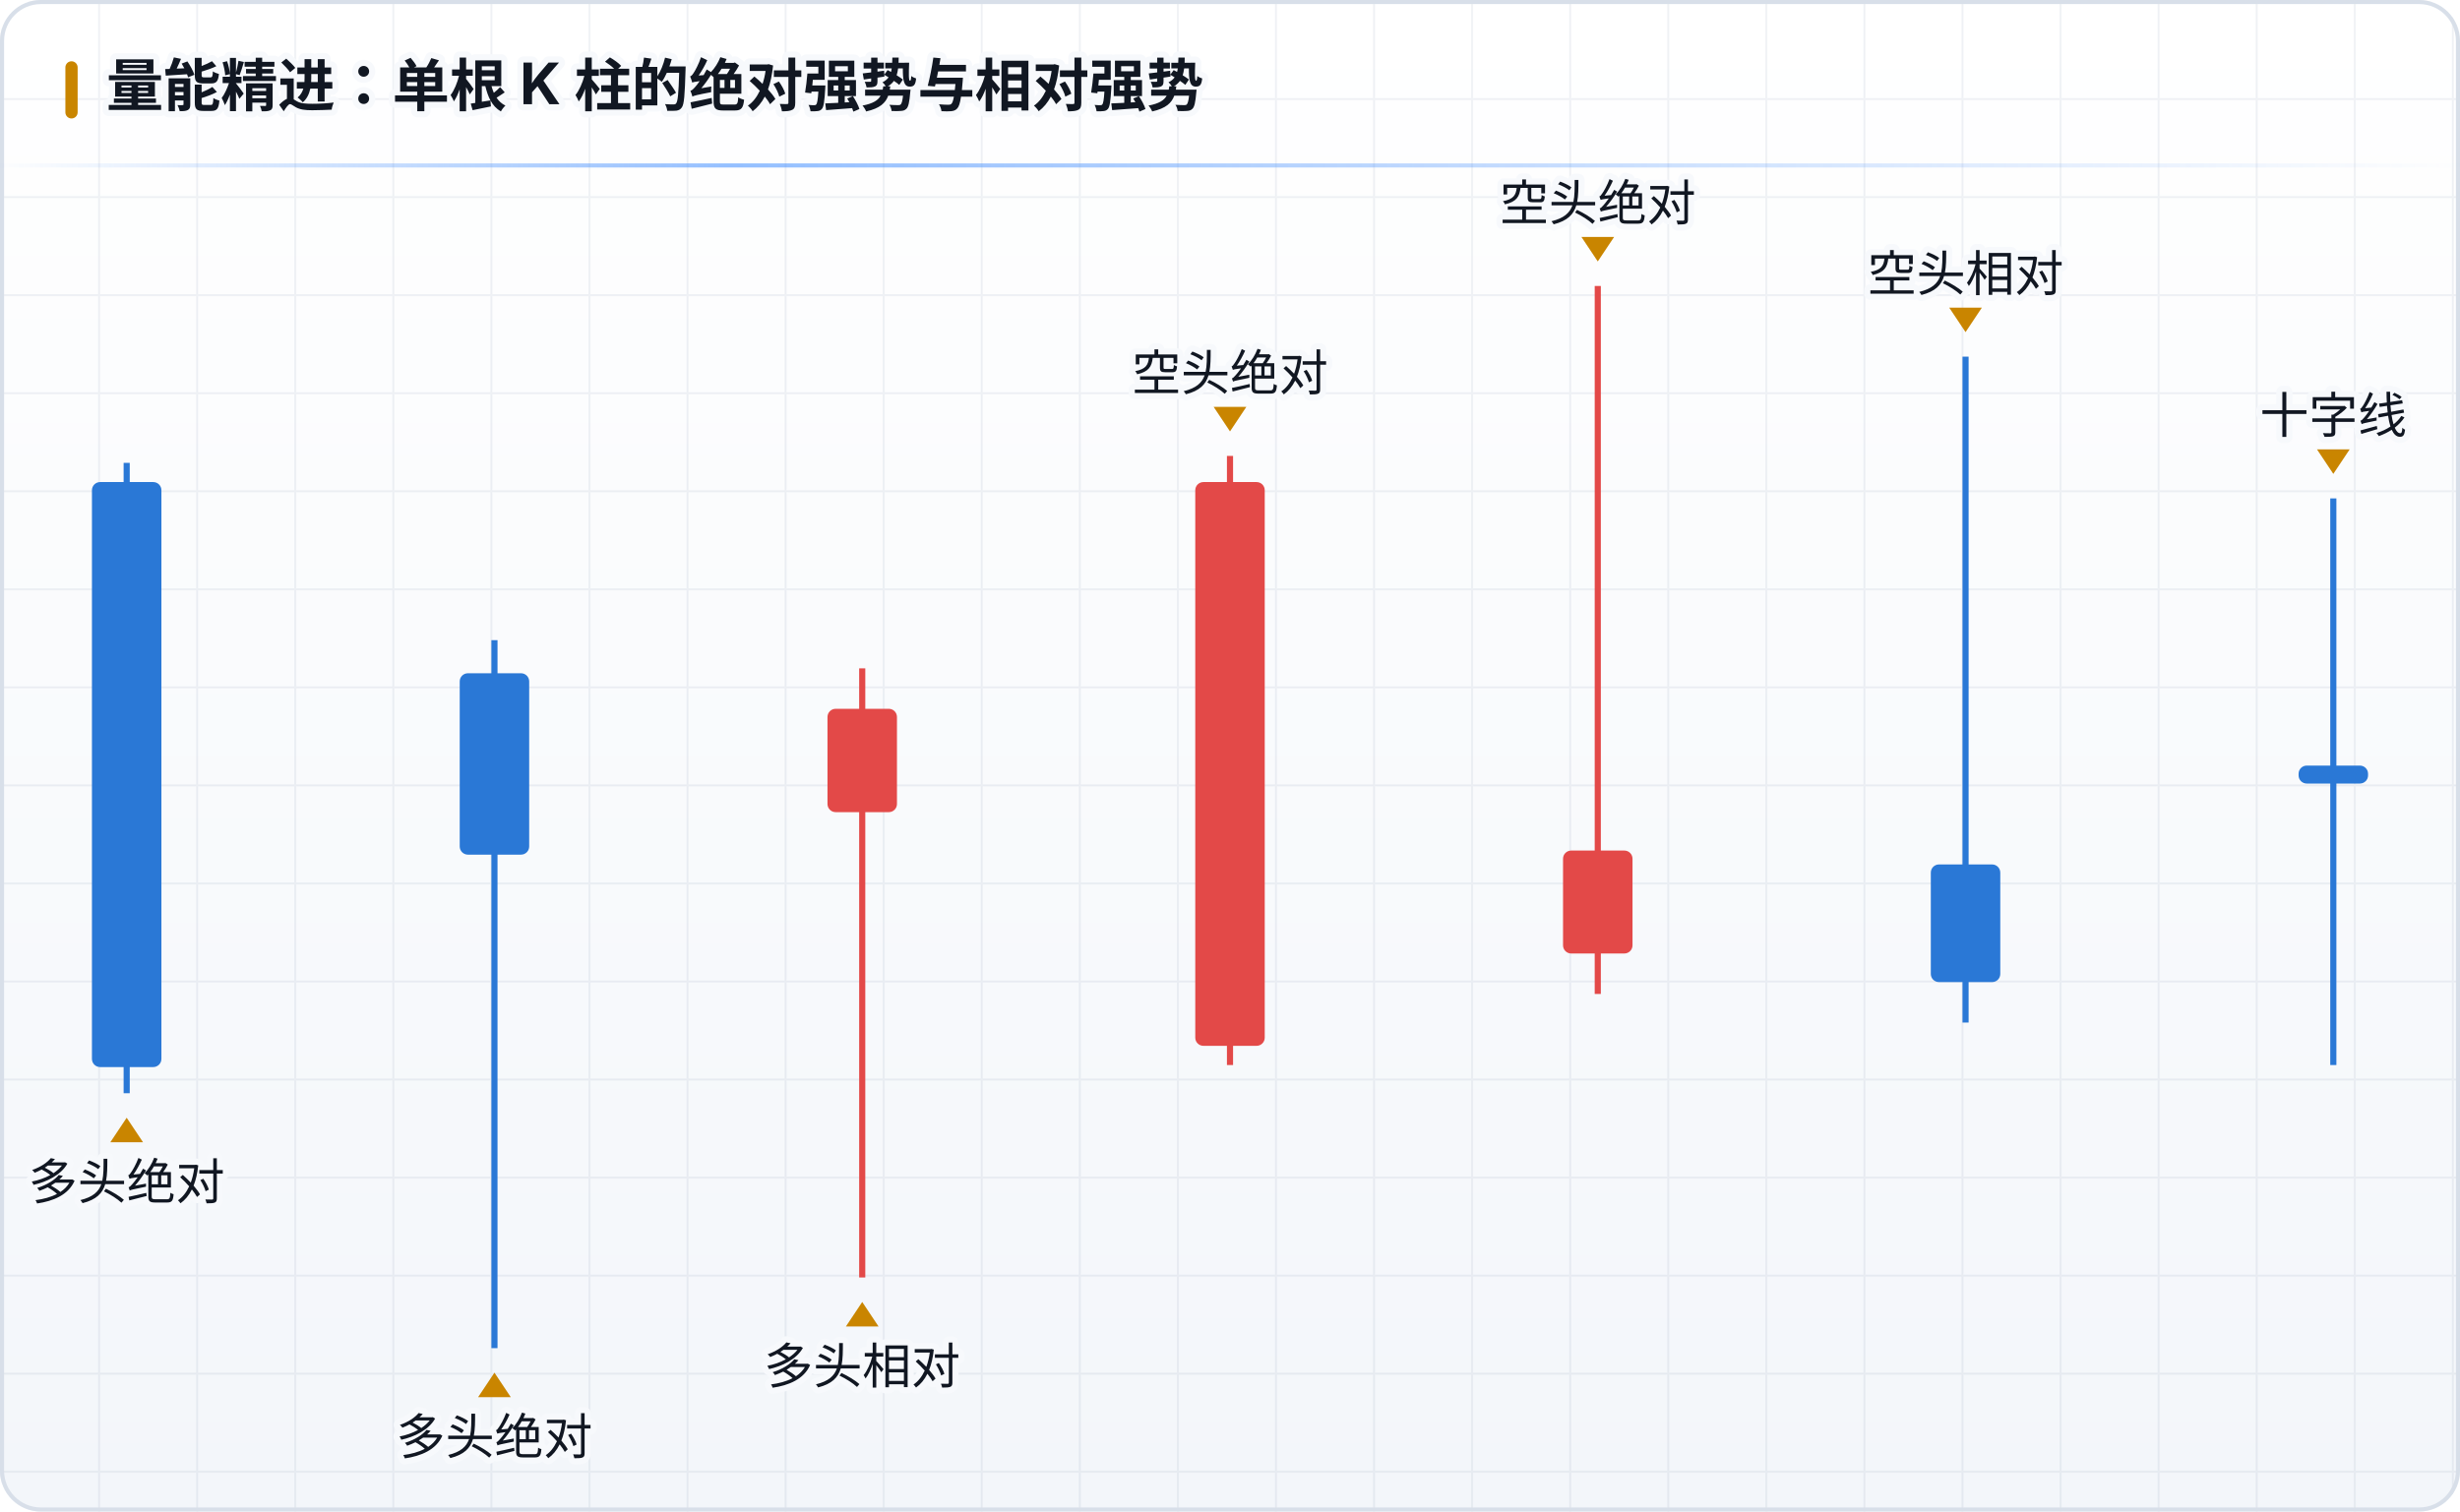
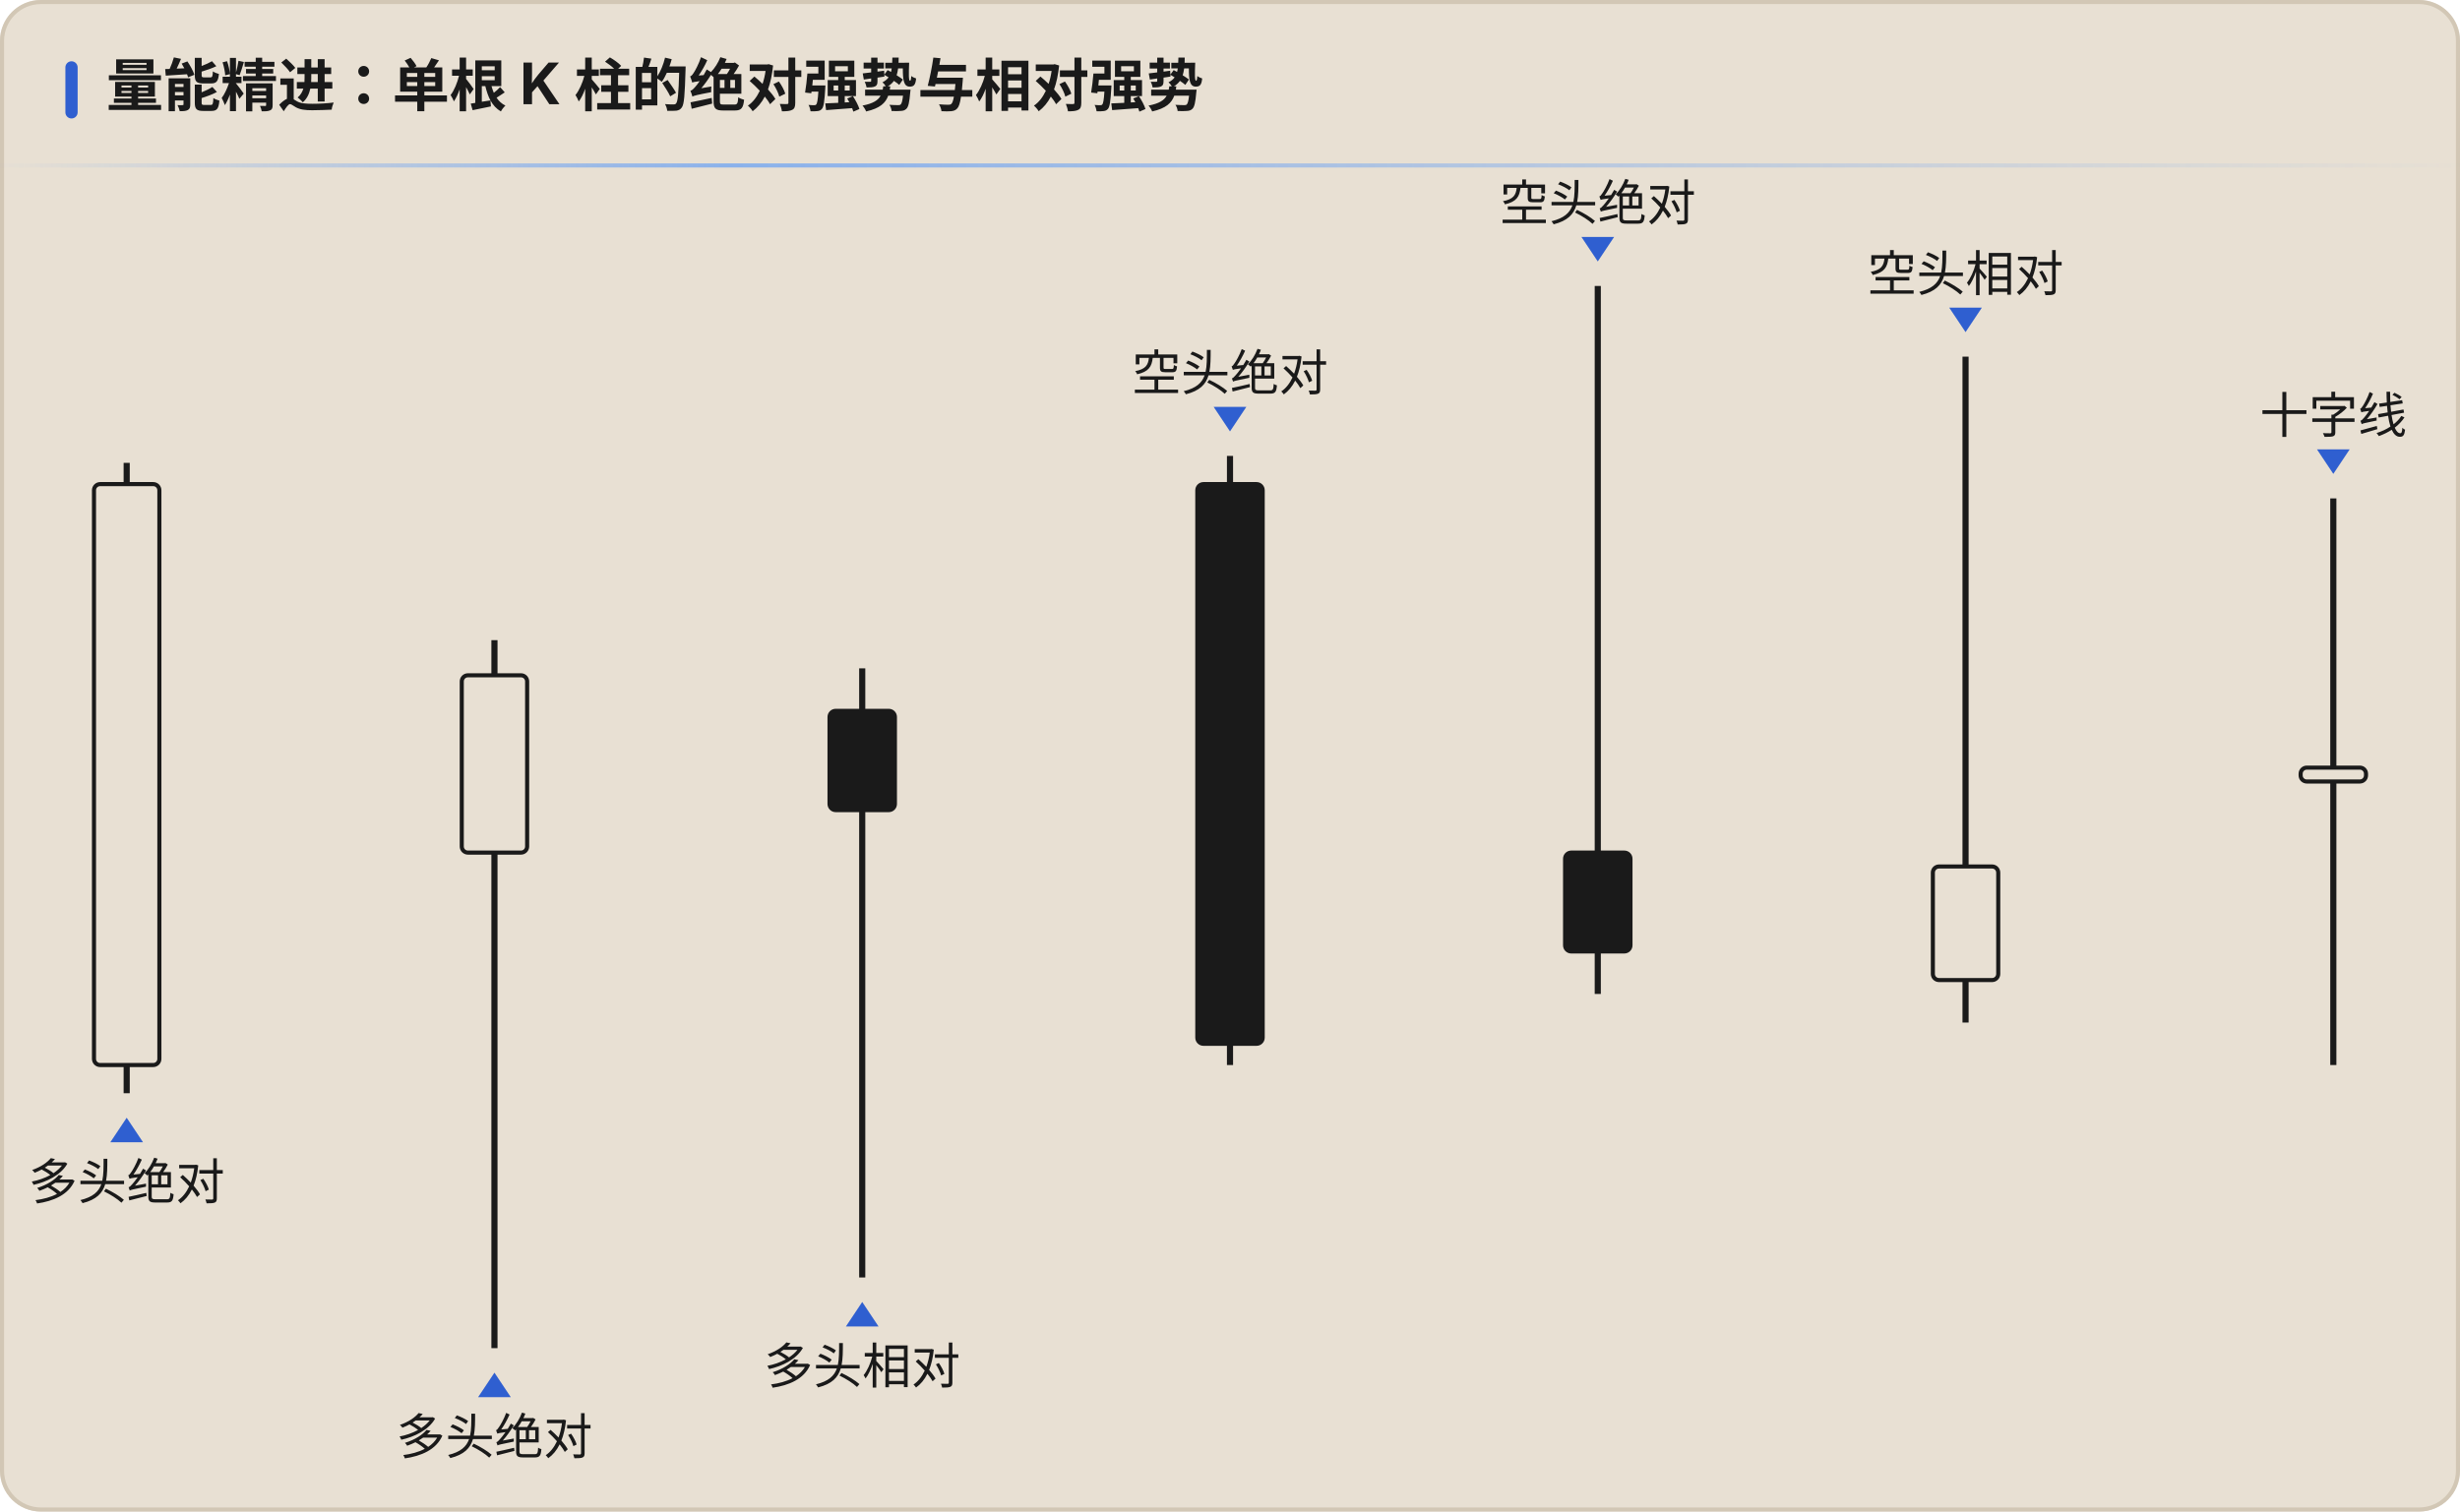
<svg xmlns="http://www.w3.org/2000/svg" width="602" height="370" viewBox="0 0 602 370" role="img" aria-label="量能精进：单根 K 柱的绝对强势与相对强势">
  <style>
  .bg { fill: url(#bg); }
-   .bg-grid { stroke: rgba(28, 60, 110, 0.06); }
-   .frame { fill: none; stroke: #d8dfe9; }
-   .title-mark { fill: #c98500; }
-   .title { fill: #111722; font-weight: 650; font-size: 14px; }
-   text { font-family: -apple-system, BlinkMacSystemFont, 'PingFang SC', 'Microsoft YaHei', sans-serif; font-size: 12px; fill: #111722; paint-order: stroke; stroke: #f7f9fc; stroke-width: 3px; stroke-linejoin: round; }
-   .muted { fill: #475163; }
+   .bg-grid { stroke: none; }
+   .frame { fill: none; stroke: #d2c7b5; }
+   .title-mark { fill: #2f5fd0; }
+   .title { fill: #1a1a1a; font-weight: 650; font-size: 14px; }
+   text { font-family: -apple-system, BlinkMacSystemFont, 'PingFang SC', 'Microsoft YaHei', sans-serif; font-size: 12px; fill: #1a1a1a; paint-order: stroke; stroke: #e8e0d3; stroke-width: 3px; stroke-linejoin: round; }
+   .muted { fill: #5e564b; }
  .wick { stroke-width: 1.5; }
-   .up { fill: #2a78d6; stroke: #2a78d6; }
-   .down { fill: #e34948; stroke: #e34948; }
-   .z-bull { fill: rgba(42, 120, 214, 0.13); stroke: rgba(42, 120, 214, 0.55); }
-   .z-bear { fill: rgba(227, 73, 72, 0.11); stroke: rgba(227, 73, 72, 0.55); }
-   .z-neutral { fill: rgba(71, 81, 99, 0.09); stroke: rgba(71, 81, 99, 0.25); stroke-dasharray: 2 3; }
-   .z-accent { fill: rgba(212, 145, 34, 0.18); stroke: rgba(201, 133, 0, 0.75); }
-   .l-neutral { stroke: #717c8e; stroke-dasharray: 4 3; }
-   .l-stop { stroke: #e34948; stroke-dasharray: 6 3; }
-   .l-target { stroke: #2a78d6; stroke-dasharray: 6 3; }
-   .l-entry { stroke: #c98500; }
-   .bracket { stroke: #717c8e; fill: none; }
-   .grid { stroke: #e4e9f0; stroke-dasharray: 2 4; }
-   .tick { font-family: 'DIN Alternate', 'Bahnschrift', 'Roboto Condensed', sans-serif; font-size: 11px; fill: #717c8e; stroke: none; }
-   .arrow { fill: #c98500; stroke: none; }
+   .up { fill: #e8e0d3; stroke: #1a1a1a; }
+   .down { fill: #1a1a1a; stroke: #1a1a1a; }
+   .z-bull { fill: rgba(62, 142, 65, 0.24); stroke: none; }
+   .z-bear { fill: rgba(192, 80, 77, 0.24); stroke: none; }
+   .z-neutral { fill: rgba(94, 86, 75, 0.08); stroke: rgba(94, 86, 75, 0.3); stroke-dasharray: 2 3; }
+   .z-accent { fill: rgba(47, 95, 208, 0.24); stroke: none; }
+   .l-neutral { stroke: #8a8278; stroke-dasharray: 4 3; }
+   .l-stop { stroke: #c0504d; stroke-dasharray: 6 3; }
+   .l-target { stroke: #3e8e41; stroke-dasharray: 6 3; }
+   .l-entry { stroke: #2f5fd0; }
+   .bracket { stroke: #8a8278; fill: none; }
+   .grid { stroke: rgba(94, 86, 75, 0.12); stroke-dasharray: 2 4; }
+   .tick { font-family: 'DIN Alternate', 'Bahnschrift', 'Roboto Condensed', sans-serif; font-size: 11px; fill: #8a8278; stroke: none; }
+   .arrow { fill: #2f5fd0; stroke: none; }
  .tag rect { stroke-width: 1; }
  .tag text { stroke: none; font-weight: 600; }
-   .t-neutral rect { fill: rgba(71, 81, 99, 0.1); stroke: rgba(71, 81, 99, 0.4); }
-   .t-neutral text { fill: #475163; }
-   .t-stop rect, .t-bear rect { fill: rgba(227, 73, 72, 0.1); stroke: #e34948; }
-   .t-stop text, .t-bear text { fill: #c23a3a; }
-   .t-target rect, .t-bull rect { fill: rgba(42, 120, 214, 0.1); stroke: #2a78d6; }
-   .t-target text, .t-bull text { fill: #1c5cab; }
-   .t-entry rect, .t-accent rect { fill: rgba(212, 145, 34, 0.14); stroke: #c98500; }
-   .t-entry text, .t-accent text { fill: #8a5a0e; }
+   .t-neutral rect { fill: rgba(94, 86, 75, 0.1); stroke: rgba(94, 86, 75, 0.4); }
+   .t-neutral text { fill: #5e564b; }
+   .t-stop rect, .t-bear rect { fill: rgba(192, 80, 77, 0.12); stroke: #c0504d; }
+   .t-stop text, .t-bear text { fill: #a33a37; }
+   .t-target rect, .t-bull rect { fill: rgba(62, 142, 65, 0.12); stroke: #3e8e41; }
+   .t-target text, .t-bull text { fill: #2e7d32; }
+   .t-entry rect, .t-accent rect { fill: rgba(47, 95, 208, 0.1); stroke: #2f5fd0; }
+   .t-entry text, .t-accent text { fill: #24489e; }
  @media (prefers-color-scheme: dark) {
    .bg-grid { stroke: rgba(110, 160, 230, 0.06); }
    .frame { stroke: #1c2839; }
    .title-mark { fill: #f0b44c; }
    .title, text { fill: #e3eaf4; }
    text { stroke: #0a111d; }
    .muted { fill: #a0b0c5; }
-     .up { fill: #3d8bff; stroke: #3d8bff; }
-     .down { fill: #f2555f; stroke: #f2555f; }
-     .candles { filter: url(#glow); }
-     .z-bull { fill: rgba(61, 139, 255, 0.14); stroke: rgba(61, 139, 255, 0.6); }
-     .z-bear { fill: rgba(242, 85, 95, 0.13); stroke: rgba(242, 85, 95, 0.6); }
+     .up { fill: #0b1220; stroke: #c5d0de; }
+     .down { fill: #8a96a8; stroke: #8a96a8; }
+     .z-bull { fill: rgba(92, 191, 96, 0.24); }
+     .z-bear { fill: rgba(242, 85, 95, 0.24); }
    .z-neutral { fill: rgba(160, 176, 197, 0.08); stroke: rgba(160, 176, 197, 0.25); }
-     .z-accent { fill: rgba(240, 180, 76, 0.16); stroke: rgba(240, 180, 76, 0.75); }
+     .z-accent { fill: rgba(240, 180, 76, 0.24); }
    .l-neutral, .bracket { stroke: #8293ab; }
    .l-stop { stroke: #f2555f; }
-     .l-target { stroke: #3d8bff; }
+     .l-target { stroke: #5cbf60; }
    .l-entry { stroke: #f0b44c; }
    .grid { stroke: #182334; }
    .tick { fill: #70829b; }
    .arrow { fill: #f0b44c; }
    .t-neutral rect { fill: rgba(160, 176, 197, 0.1); stroke: rgba(160, 176, 197, 0.45); }
    .t-neutral text { fill: #c5d0de; }
    .t-stop rect, .t-bear rect { fill: rgba(242, 85, 95, 0.16); stroke: #f2555f; }
    .t-stop text, .t-bear text { fill: #ff8f98; }
-     .t-target rect, .t-bull rect { fill: rgba(61, 139, 255, 0.16); stroke: #3d8bff; }
-     .t-target text, .t-bull text { fill: #8cc3ff; }
+     .t-target rect, .t-bull rect { fill: rgba(92, 191, 96, 0.16); stroke: #5cbf60; }
+     .t-target text, .t-bull text { fill: #9fe0a2; }
    .t-entry rect, .t-accent rect { fill: rgba(240, 180, 76, 0.16); stroke: #f0b44c; }
    .t-entry text, .t-accent text { fill: #ffd38a; }
  }
</style>
  <defs>
    <linearGradient id="bg" x1="0" y1="0" x2="0" y2="1">
-       <stop offset="0" stop-color="#ffffff" />
-       <stop offset="1" stop-color="#f3f6fa" />
+       <stop offset="0" stop-color="#e8e0d3" />
+       <stop offset="1" stop-color="#e8e0d3" />
    </linearGradient>
    <linearGradient id="edge" x1="0" y1="0" x2="1" y2="0">
      <stop offset="0" stop-color="#3d8bff" stop-opacity="0" />
      <stop offset="0.3" stop-color="#3d8bff" stop-opacity="0.55" />
      <stop offset="1" stop-color="#3d8bff" stop-opacity="0" />
    </linearGradient>
    <pattern id="paper" width="24" height="24" patternUnits="userSpaceOnUse">
      <path class="bg-grid" d="M24 0H0V24" fill="none" />
    </pattern>
    <filter id="glow" x="-50%" y="-10%" width="200%" height="120%">
      <feGaussianBlur stdDeviation="2.2" result="b" />
      <feMerge>
        <feMergeNode in="b" />
        <feMergeNode in="SourceGraphic" />
      </feMerge>
    </filter>
    <style>@media (prefers-color-scheme: dark) { #bg stop:first-child { stop-color: #0f1828; } #bg stop:last-child { stop-color: #070c16; } }</style>
  </defs>
  <rect class="bg" width="602" height="370" rx="10" />
  <rect width="602" height="370" rx="10" fill="url(#paper)" />
  <rect class="frame" x="0.5" y="0.5" width="601" height="369" rx="9.5" />
  <rect fill="url(#edge)" x="0" y="40" width="602" height="1" />
  <rect class="title-mark" x="16" y="15" width="3" height="14" rx="1.5" />
  <text class="title" x="26" y="26">量能精进：单根 K 柱的绝对强势与相对强势</text>
  <g class="candles">
    <line class="wick up" x1="31" x2="31" y1="113.3" y2="267.6" />
    <rect class="up" x="23" y="118.5" width="16" height="142.2" rx="1.5" />
    <line class="wick up" x1="121" x2="121" y1="156.7" y2="330" />
    <rect class="up" x="113" y="165.3" width="16" height="43.4" rx="1.5" />
    <line class="wick down" x1="211" x2="211" y1="163.6" y2="312.7" />
    <rect class="down" x="203" y="174" width="16" height="24.3" rx="1.5" />
    <line class="wick down" x1="301" x2="301" y1="111.6" y2="260.7" />
    <rect class="down" x="293" y="118.5" width="16" height="137" rx="1.5" />
    <line class="wick down" x1="391" x2="391" y1="70" y2="243.3" />
    <rect class="down" x="383" y="208.7" width="16" height="24.2" rx="1.5" />
    <line class="wick up" x1="481" x2="481" y1="87.3" y2="250.3" />
    <rect class="up" x="473" y="212.1" width="16" height="27.8" rx="1.5" />
    <line class="wick up" x1="571" x2="571" y1="122" y2="260.7" />
    <rect class="up" x="563" y="187.9" width="16" height="3.4" rx="1.5" />
  </g>
  <path class="arrow" d="M31,273.6 l-4,6 h8 z" />
  <text x="31" y="293.6" text-anchor="middle">多头绝对</text>
  <path class="arrow" d="M121,336 l-4,6 h8 z" />
  <text x="121" y="356" text-anchor="middle">多头绝对</text>
  <path class="arrow" d="M211,318.7 l-4,6 h8 z" />
  <text x="211" y="338.7" text-anchor="middle">多头相对</text>
  <path class="arrow" d="M301,105.6 l-4,-6 h8 z" />
  <text x="301" y="95.6" text-anchor="middle">空头绝对</text>
  <path class="arrow" d="M391,64 l-4,-6 h8 z" />
  <text x="391" y="54" text-anchor="middle">空头绝对</text>
  <path class="arrow" d="M481,81.3 l-4,-6 h8 z" />
  <text x="481" y="71.3" text-anchor="middle">空头相对</text>
  <path class="arrow" d="M571,116 l-4,-6 h8 z" />
  <text x="571" y="106" text-anchor="middle">十字线</text>
</svg>
